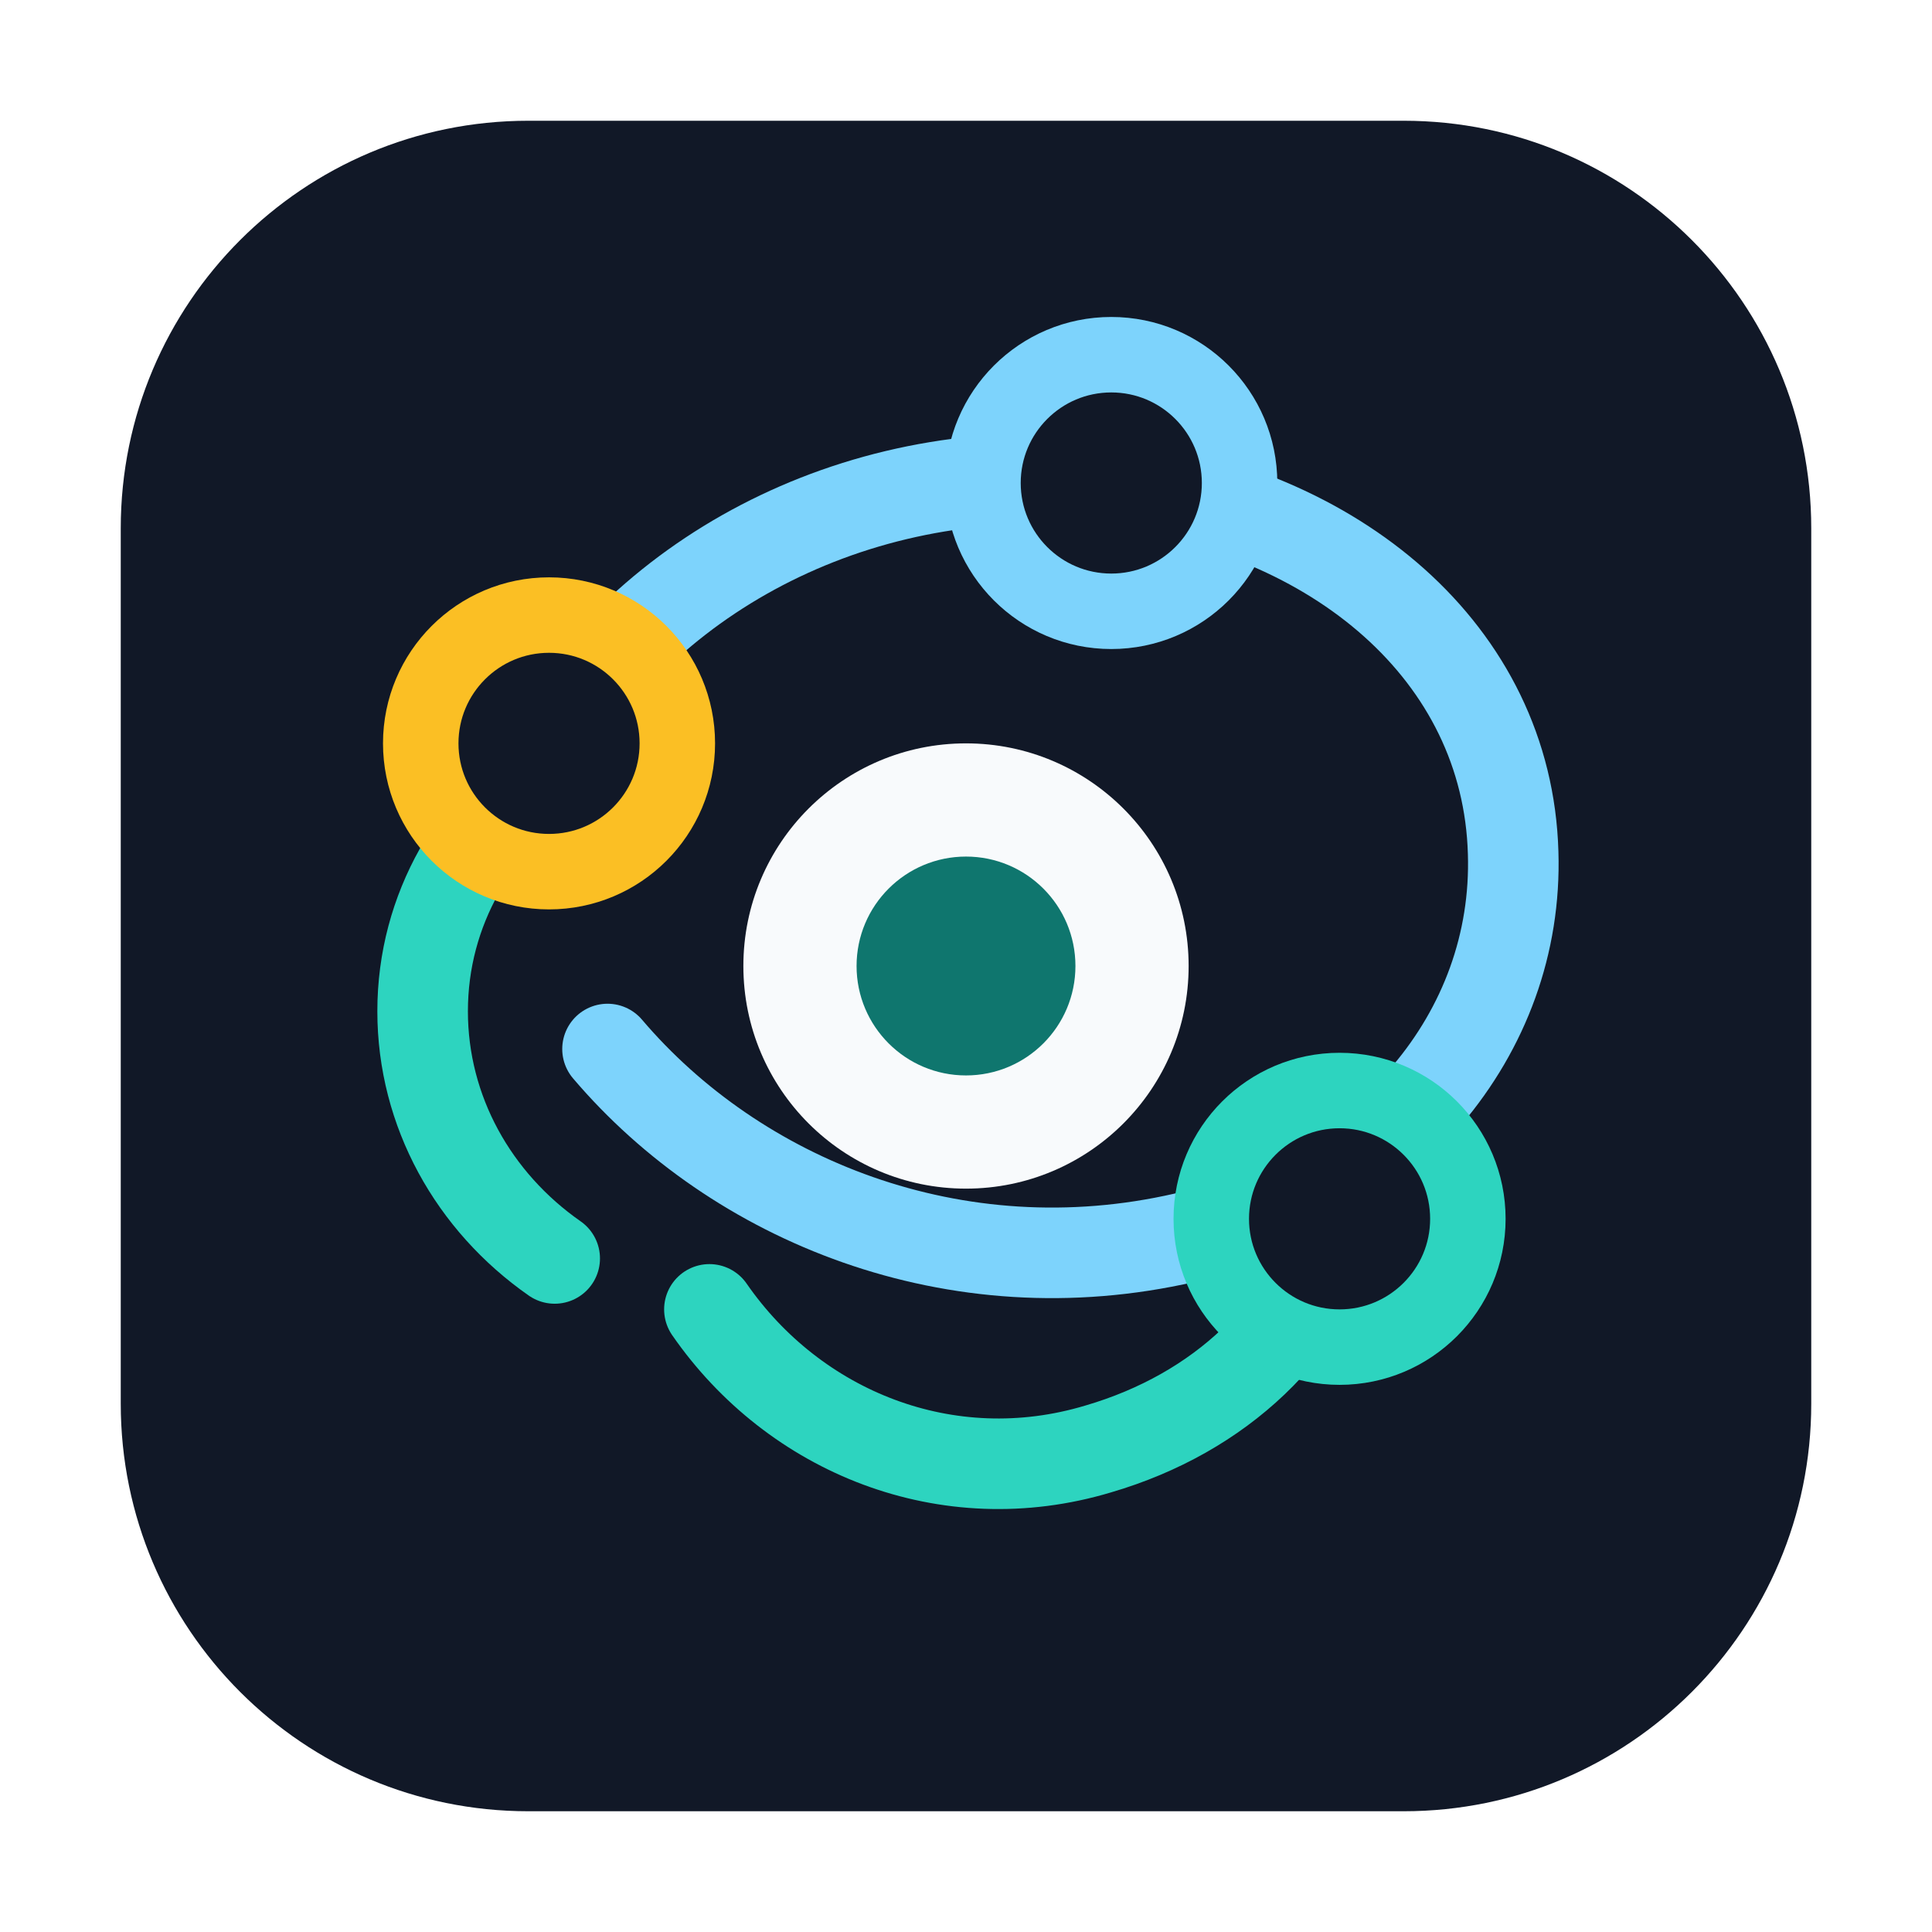
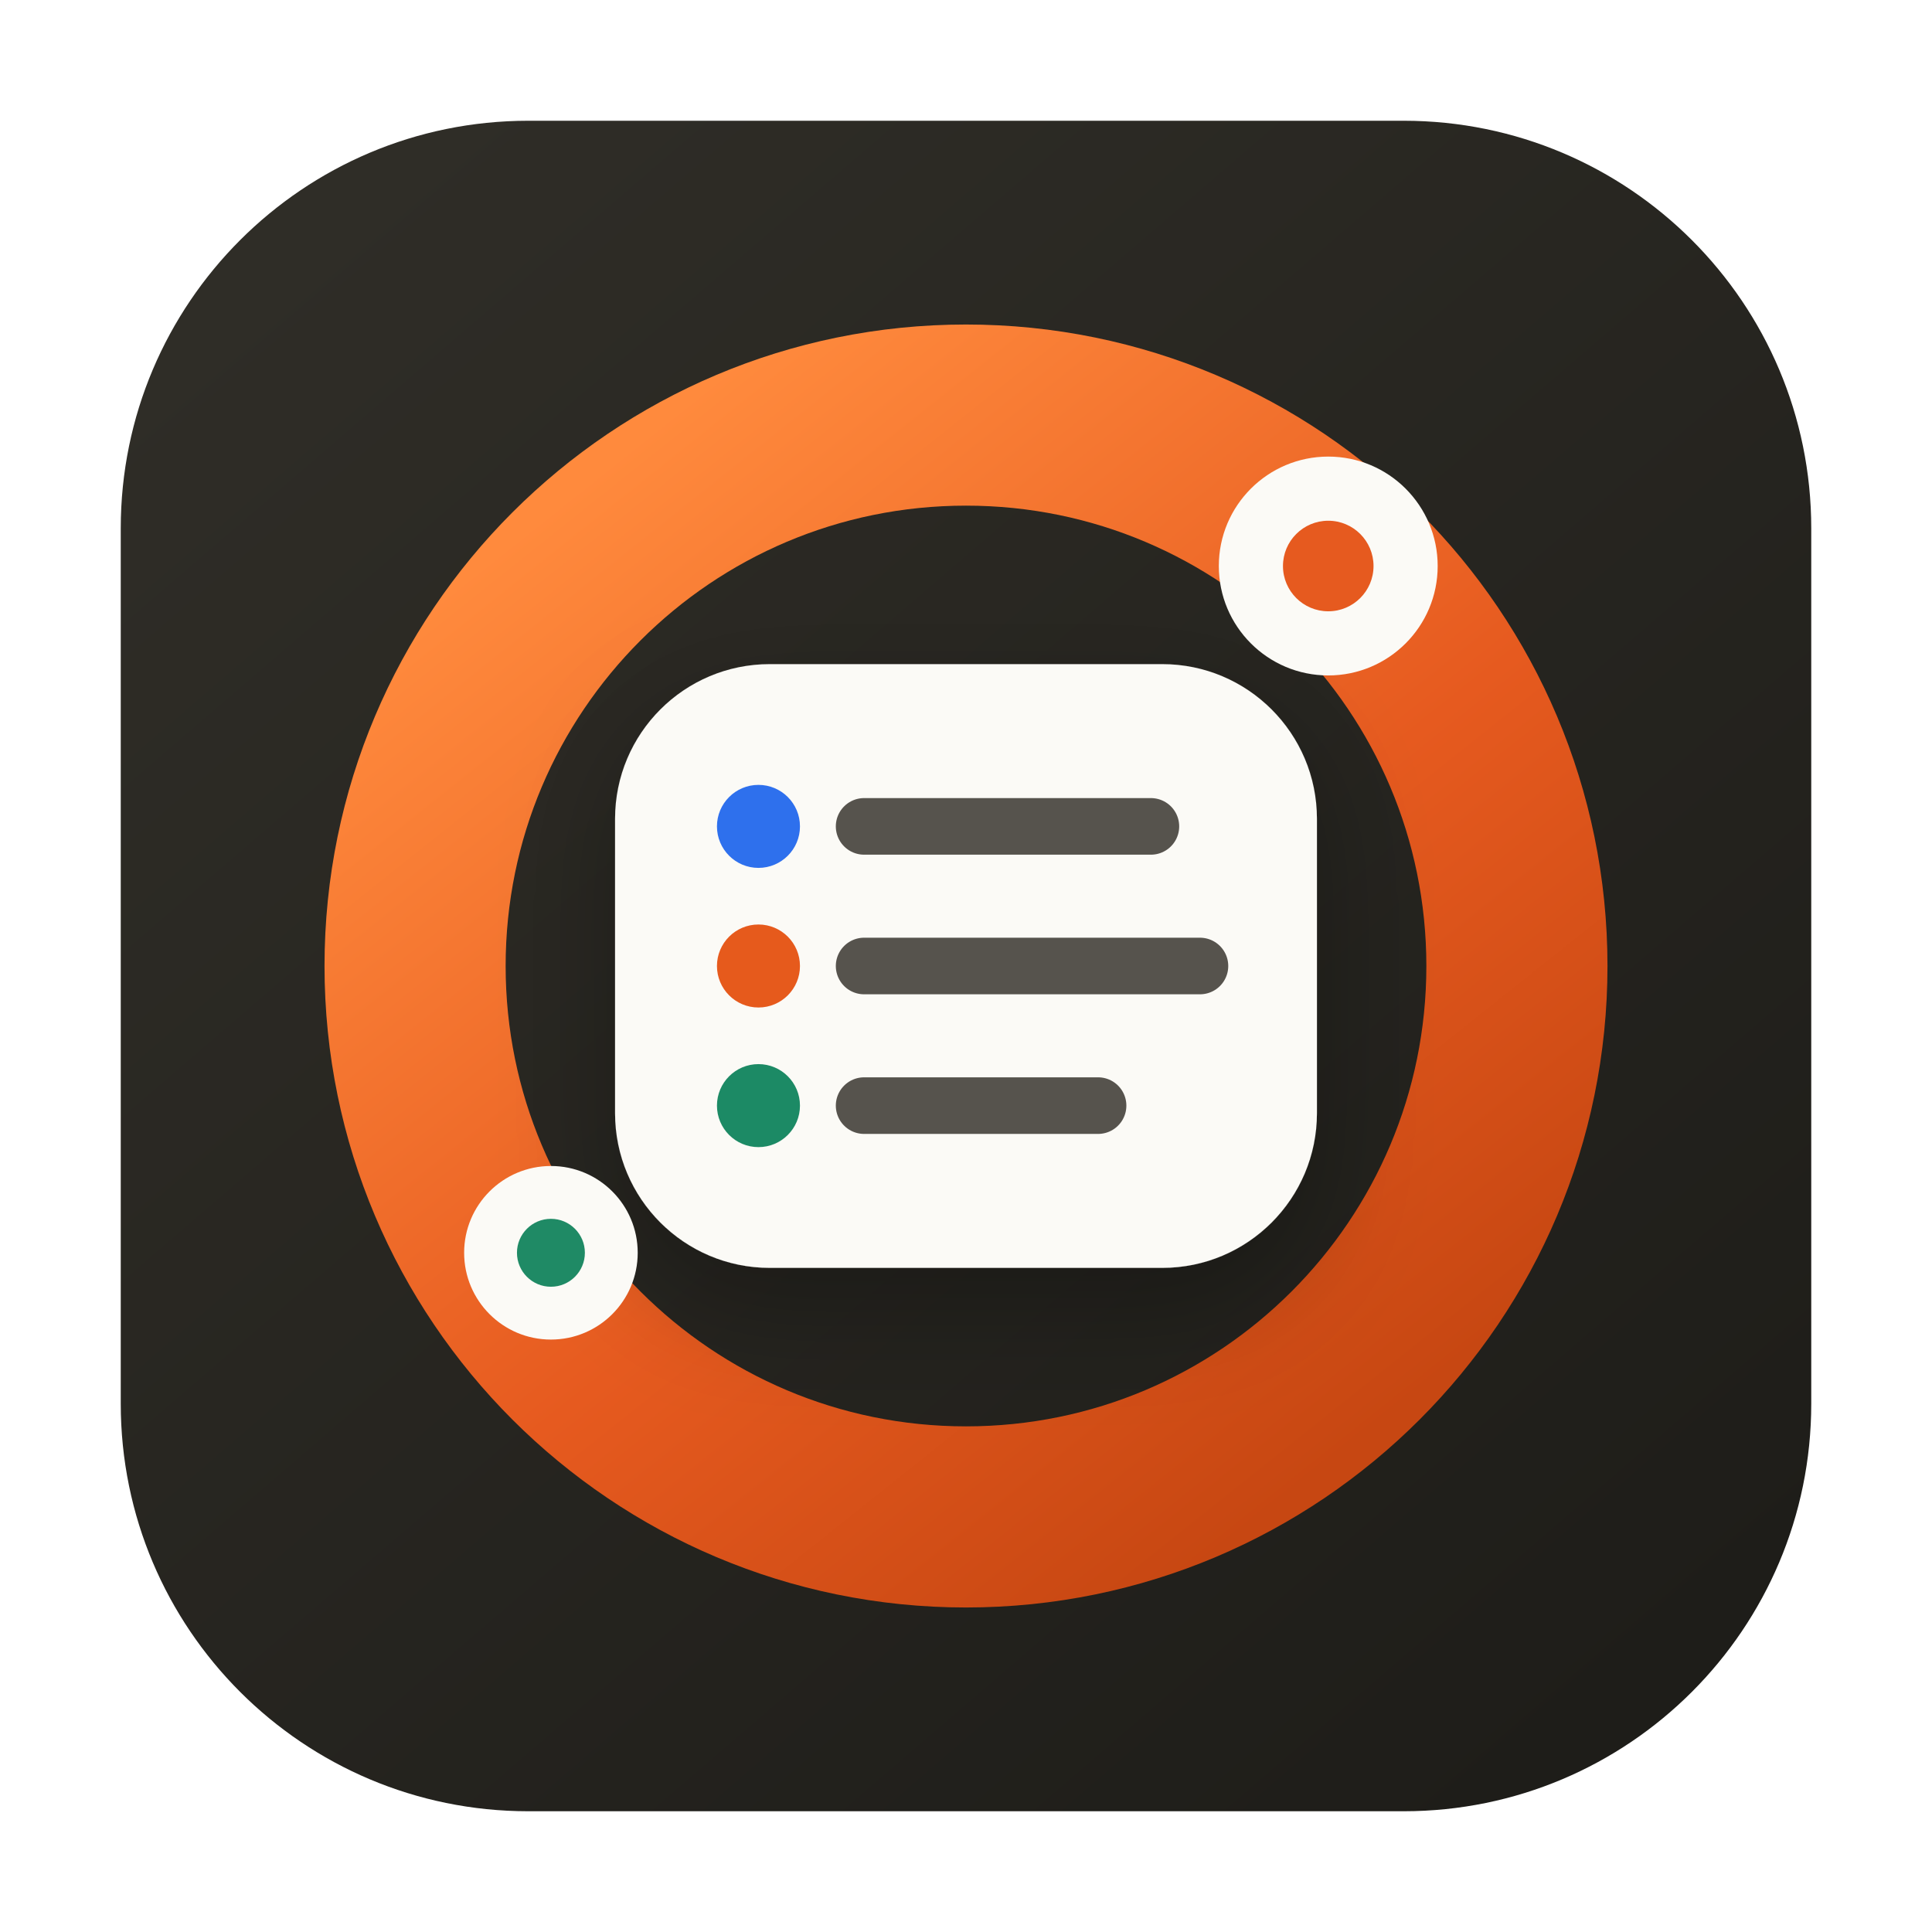
<svg xmlns="http://www.w3.org/2000/svg" width="1024" height="1024" viewBox="0 0 1024 1024" fill="none">
-   <rect x="64" y="64" width="896" height="896" rx="216" fill="#111827" />
-   <path d="M322 556C390 636 506 684 628 656C735 631 805 548 802 452C799 346 708 270 589 256C462 241 347 300 291 394" stroke="#7DD3FC" stroke-width="48" stroke-linecap="round" />
-   <path d="M376 694C421 759 502 792 582 768C647 749 694 704 710 646" stroke="#2DD4BF" stroke-width="48" stroke-linecap="round" />
-   <path d="M296 405C252 435 224 482 224 536C224 589 251 637 294 667" stroke="#2DD4BF" stroke-width="48" stroke-linecap="round" />
-   <circle cx="512" cy="512" r="118" fill="#F8FAFC" />
-   <circle cx="512" cy="512" r="58" fill="#0F766E" />
-   <circle cx="291" cy="394" r="68" fill="#111827" stroke="#FBBF24" stroke-width="40" />
-   <circle cx="589" cy="256" r="68" fill="#111827" stroke="#7DD3FC" stroke-width="40" />
-   <circle cx="710" cy="646" r="68" fill="#111827" stroke="#2DD4BF" stroke-width="40" />
+   <defs>
+     <linearGradient id="bg" x1="168" y1="112" x2="856" y2="912" gradientUnits="userSpaceOnUse">
+       <stop stop-color="#2F2D27" />
+       <stop offset="1" stop-color="#1E1D19" />
+     </linearGradient>
+     <linearGradient id="mark" x1="308" y1="256" x2="716" y2="768" gradientUnits="userSpaceOnUse">
+       <stop stop-color="#FF8A3D" />
+       <stop offset="0.58" stop-color="#E65A1F" />
+       <stop offset="1" stop-color="#C74712" />
+     </linearGradient>
+     <filter id="soft-shadow" x="248" y="276" width="528" height="500" filterUnits="userSpaceOnUse" color-interpolation-filters="sRGB">
+       <feDropShadow dx="0" dy="22" stdDeviation="28" flood-color="#000000" flood-opacity="0.26" />
+     </filter>
+   </defs>
+   <rect x="64" y="64" width="896" height="896" rx="216" fill="url(#bg)" />
+   <circle cx="512" cy="512" r="292" stroke="url(#mark)" stroke-width="96" />
+   <g filter="url(#soft-shadow)">
+     <rect x="326" y="352" width="372" height="320" rx="82" fill="#FBFAF6" />
+     <circle cx="402" cy="438" r="22" fill="#2F6FED" />
+     <path d="M458 438H610" stroke="#57534E" stroke-width="30" stroke-linecap="round" />
+     <circle cx="402" cy="512" r="22" fill="#E65A1F" />
+     <path d="M458 512H636" stroke="#57534E" stroke-width="30" stroke-linecap="round" />
+     <circle cx="402" cy="586" r="22" fill="#1F8A65" />
+     <path d="M458 586H582" stroke="#57534E" stroke-width="30" stroke-linecap="round" />
+   </g>
+   <circle cx="704" cy="300" r="58" fill="#FBFAF6" />
+   <circle cx="704" cy="300" r="24" fill="#E65A1F" />
+   <circle cx="292" cy="664" r="46" fill="#FBFAF6" />
+   <circle cx="292" cy="664" r="18" fill="#1F8A65" />
</svg>
